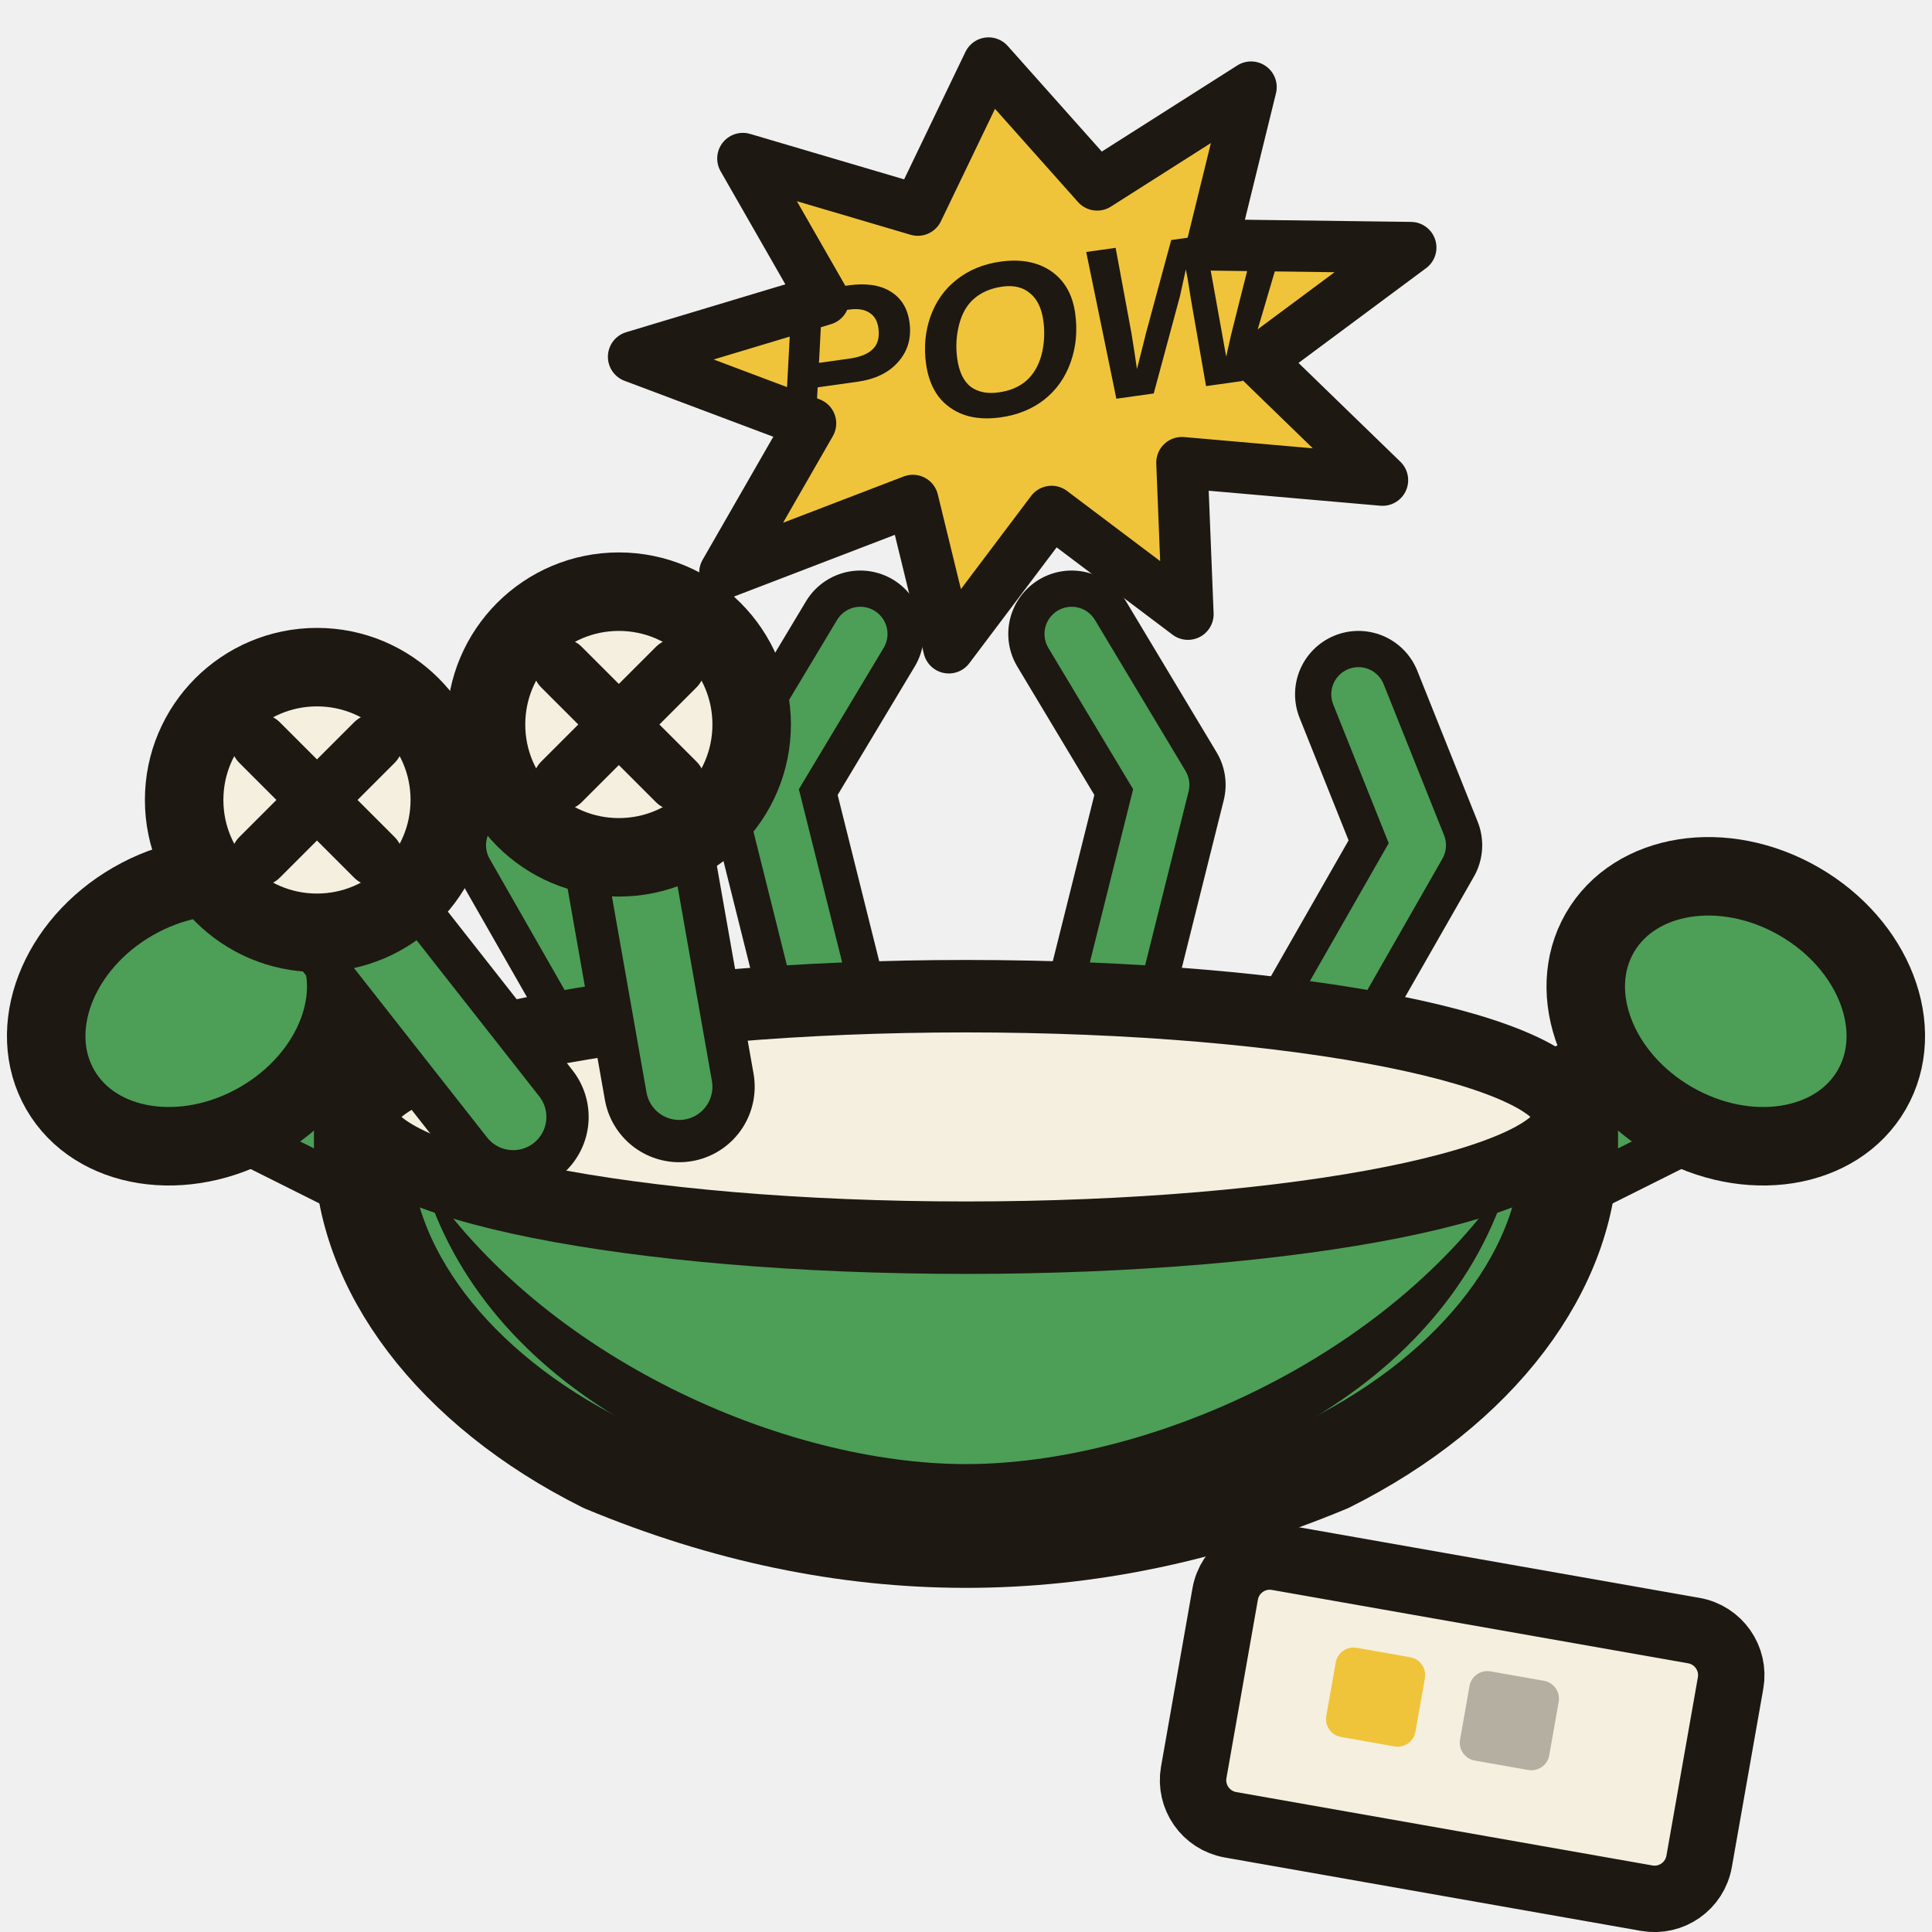
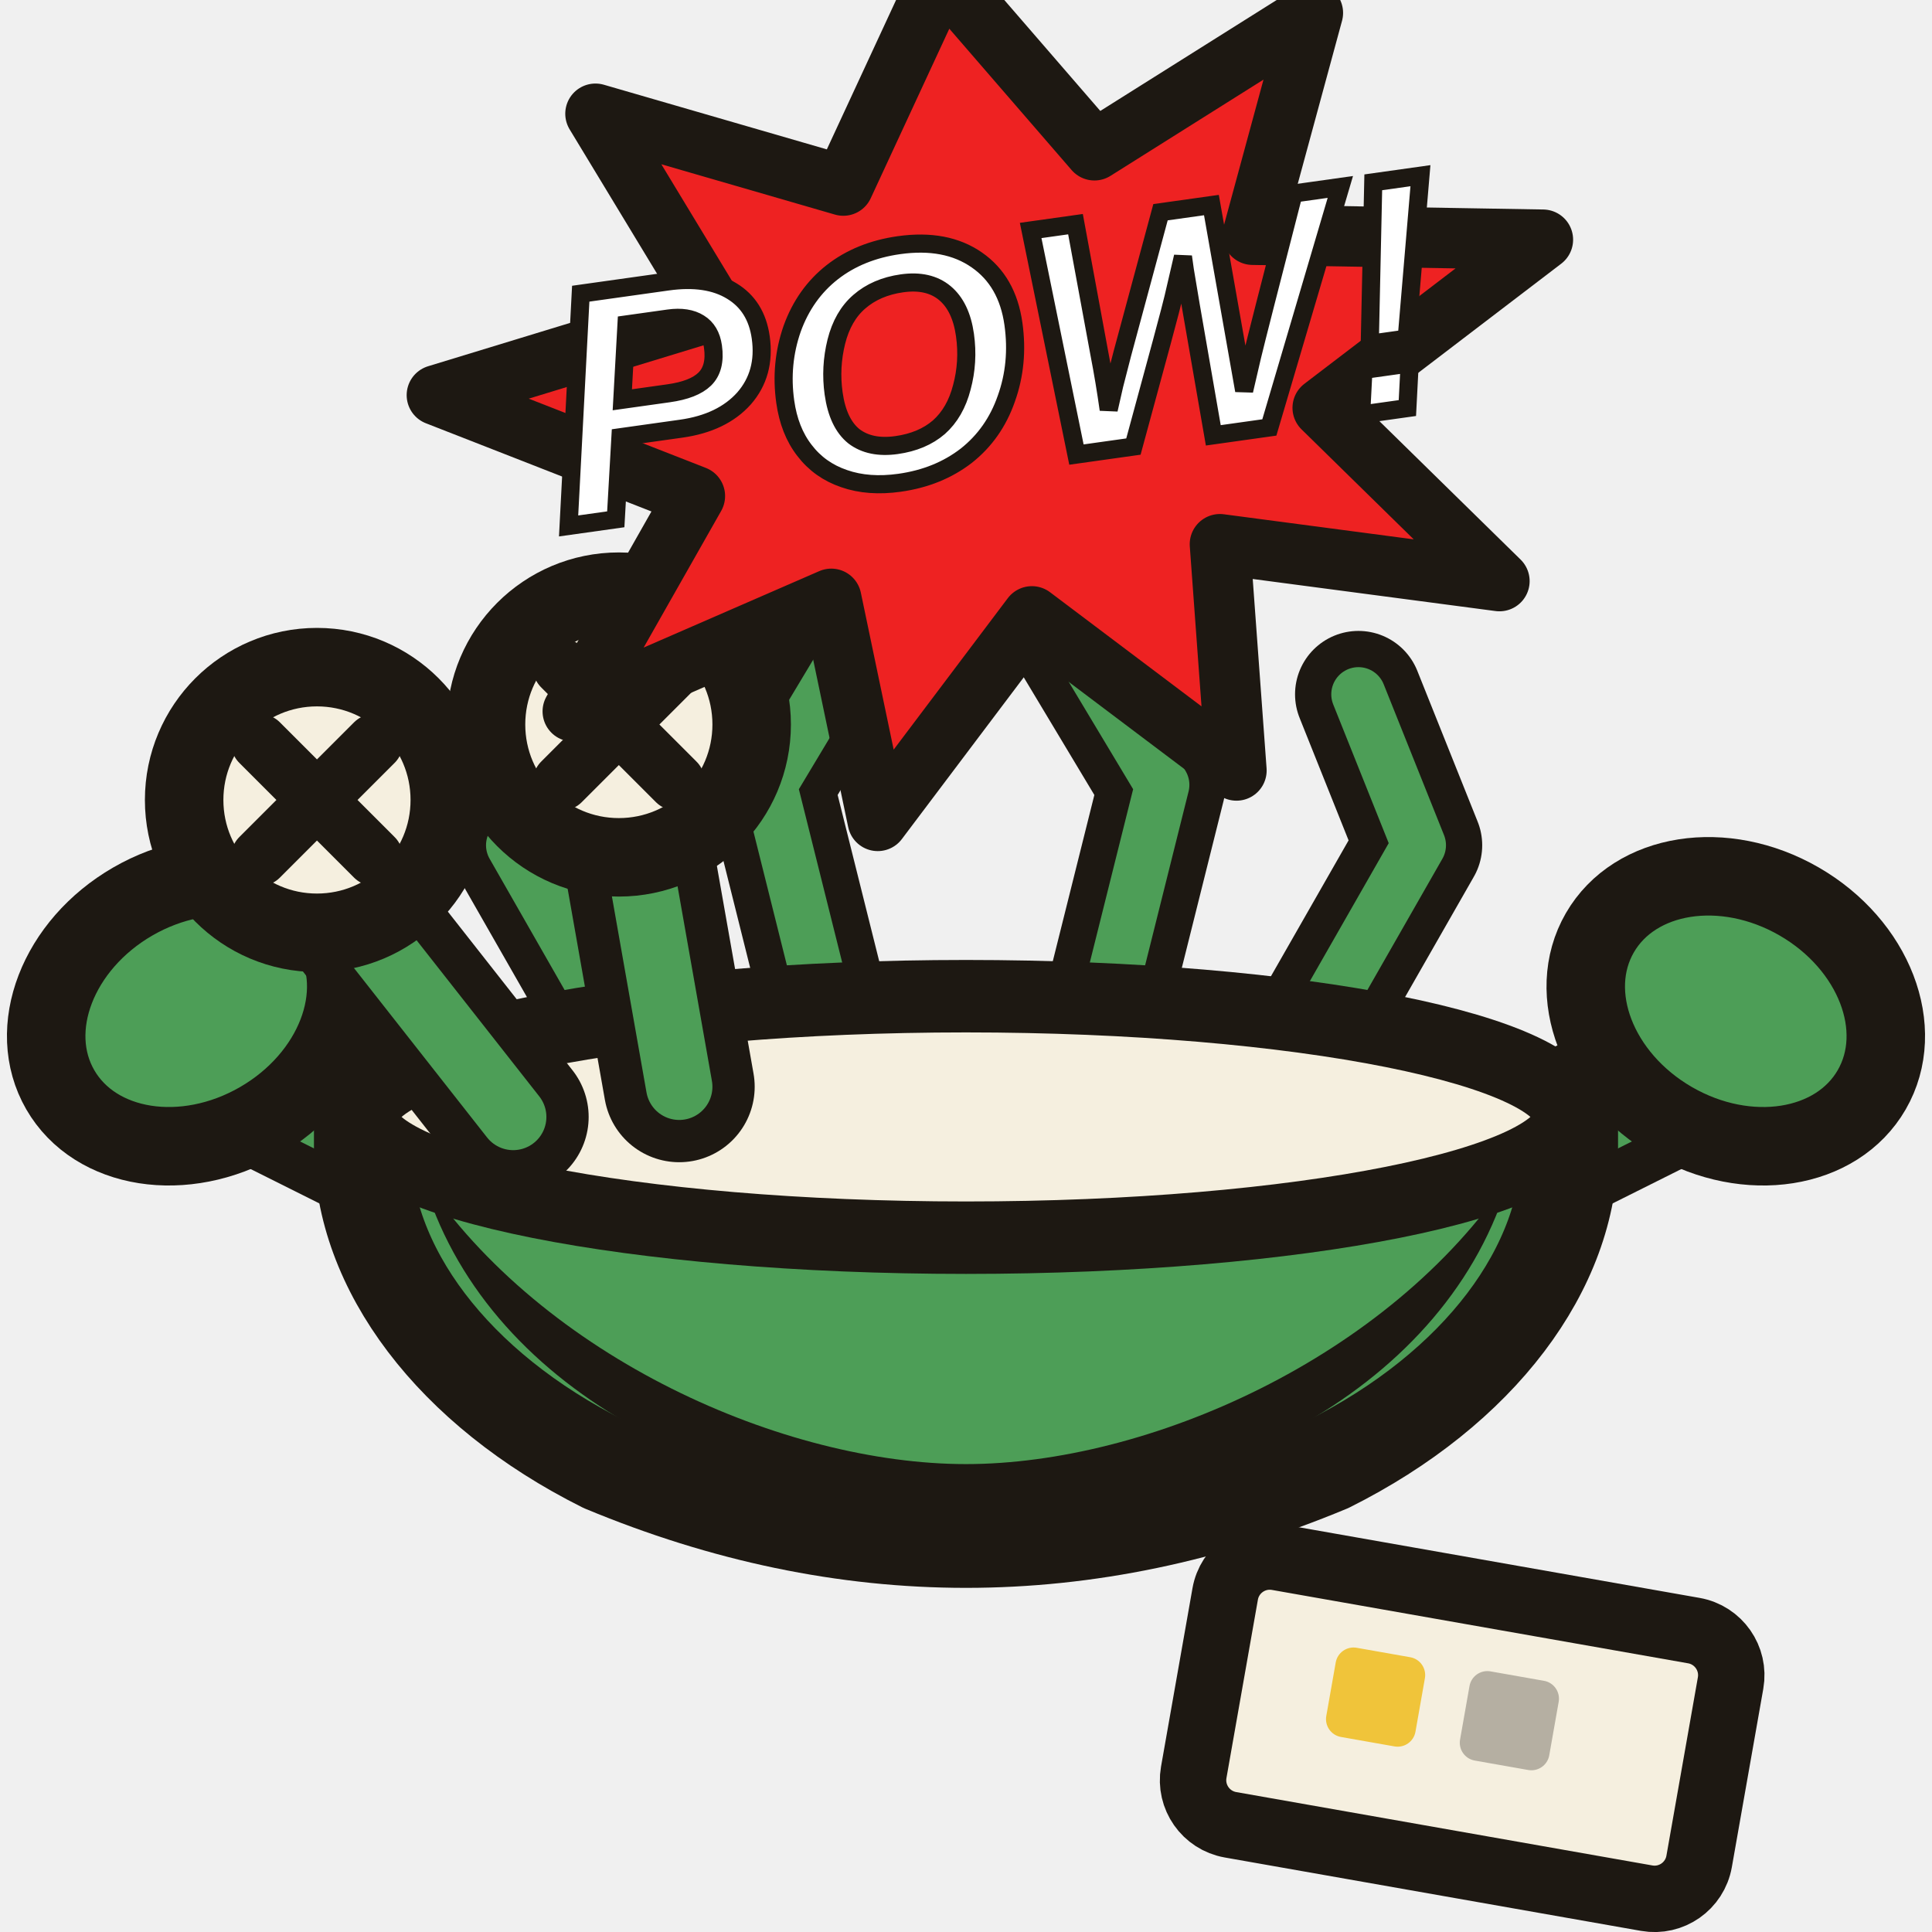
<svg xmlns="http://www.w3.org/2000/svg" viewBox="0 0 64 64">
  <g fill="none" stroke-linecap="round" stroke-linejoin="round">
    <g stroke="#1d1812" stroke-width="4.2">
      <path d="M21 35 L17 28 L19 23" />
      <path d="M27.5 34 L25.5 26 L28.5 21" />
      <path d="M36.5 34 L38.5 26 L35.5 21" />
      <path d="M43 35 L47 28 L45 23" />
    </g>
    <g stroke="#4d9e57" stroke-width="1.8">
      <path d="M21 35 L17 28 L19 23" />
      <path d="M27.5 34 L25.5 26 L28.5 21" />
      <path d="M36.5 34 L38.5 26 L35.5 21" />
      <path d="M43 35 L47 28 L45 23" />
    </g>
  </g>
  <g fill="none" stroke-linecap="round">
    <path d="M15 39 L9 36" stroke="#1d1812" stroke-width="5.5" />
    <path d="M49 39 L55 36" stroke="#1d1812" stroke-width="5.5" />
    <path d="M15 39 L9 36" stroke="#4d9e57" stroke-width="2.4" />
    <path d="M49 39 L55 36" stroke="#4d9e57" stroke-width="2.4" />
  </g>
  <ellipse cx="6.5" cy="33.5" rx="5.2" ry="4.2" fill="#4d9e57" stroke="#1d1812" stroke-width="2.6" transform="rotate(-30 6.5 33.5)" />
  <ellipse cx="57.5" cy="33.5" rx="5.2" ry="4.2" fill="#4d9e57" stroke="#1d1812" stroke-width="2.6" transform="rotate(30 57.5 33.5)" />
  <path d="M12 38 C12 42 15 46 20 48.5 Q26 51 32 51 Q38 51 44 48.5 C49 46 52 42 52 38 L52 37 L12 37 Z" fill="#4d9e57" stroke="#1d1812" stroke-width="3.2" stroke-linejoin="round" />
  <ellipse cx="32" cy="37" rx="20" ry="4" fill="#f5efdf" stroke="#1d1812" stroke-width="2.4" />
  <path d="M14 39 C18 45 26 48.5 32 48.5 C38 48.5 46 45 50 39 C48 46 40 50 32 50 C24 50 16 46 14 39 Z" fill="#1d1812" />
  <g fill="none" stroke-linecap="round">
    <path d="M17 37 L11.5 30" stroke="#1d1812" stroke-width="5" />
    <path d="M22.5 36 L21 27.5" stroke="#1d1812" stroke-width="5" />
    <path d="M17 37 L11.5 30" stroke="#4d9e57" stroke-width="2.2" />
    <path d="M22.5 36 L21 27.5" stroke="#4d9e57" stroke-width="2.2" />
  </g>
  <circle cx="10.5" cy="26.5" r="4.4" fill="#f5efdf" stroke="#1d1812" stroke-width="2.6" />
  <path d="M8.6 24.6 L12.4 28.4 M12.4 24.6 L8.6 28.4" stroke="#1d1812" stroke-width="1.9" stroke-linecap="round" />
  <circle cx="20.5" cy="24" r="4.4" fill="#f5efdf" stroke="#1d1812" stroke-width="2.6" />
  <path d="M18.6 22.1 L22.4 25.9 M22.4 22.1 L18.6 25.9" stroke="#1d1812" stroke-width="1.9" stroke-linecap="round" />
  <g transform="rotate(10 50 57)">
    <rect x="40" y="53" width="17" height="9" rx="1.5" fill="#f5efdf" stroke="#1d1812" stroke-width="2.2" />
    <rect x="44" y="55.5" width="3" height="3" rx="0.6" fill="#f0c43a" />
    <rect x="48.5" y="55.5" width="3" height="3" rx="0.6" fill="#1d1812" opacity="0.3" />
  </g>
-   <g transform="translate(34 11) rotate(-8)">
-     <path d="M0,-9 L3,-4.5 L8.5,-7 L6.5,-2 L13,-1 L7.5,2 L11,6.5 L4.5,5 L4,10 L0,6 L-4,10 L-4.5,5 L-11,6.5 L-7.5,2 L-13,-1 L-6.5,-2 L-8.5,-7 L-3,-4.5 Z" fill="#f0c43a" stroke="#1d1812" stroke-width="1.7" stroke-linejoin="round" />
-     <text x="0" y="2.6" text-anchor="middle" font-family="Arial, sans-serif" font-size="7.2" font-weight="900" font-style="italic" fill="#1d1812">POW</text>
+   <g transform="translate(33 12) rotate(-8)">
+     <path d="M0,-13 L4.2,-6.5 L12,-10 L9,-3 L18.5,-1.5 L10.5,3 L15.5,9.5 L6.5,7 L6,14.5 L0,8.5 L-6,14.5 L-6.5,7 L-15.5,9.5 L-10.5,3 L-18.5,-1.5 L-9,-3 L-12,-10 L-4.2,-6.5 Z" fill="#e22" stroke="#1d1812" stroke-width="2" stroke-linejoin="round" />
+     <text x="0" y="3.4" text-anchor="middle" font-family="Arial, sans-serif" font-size="11" font-weight="900" font-style="italic" fill="#fff" stroke="#1d1812" stroke-width="0.6">POW!</text>
  </g>
</svg>
